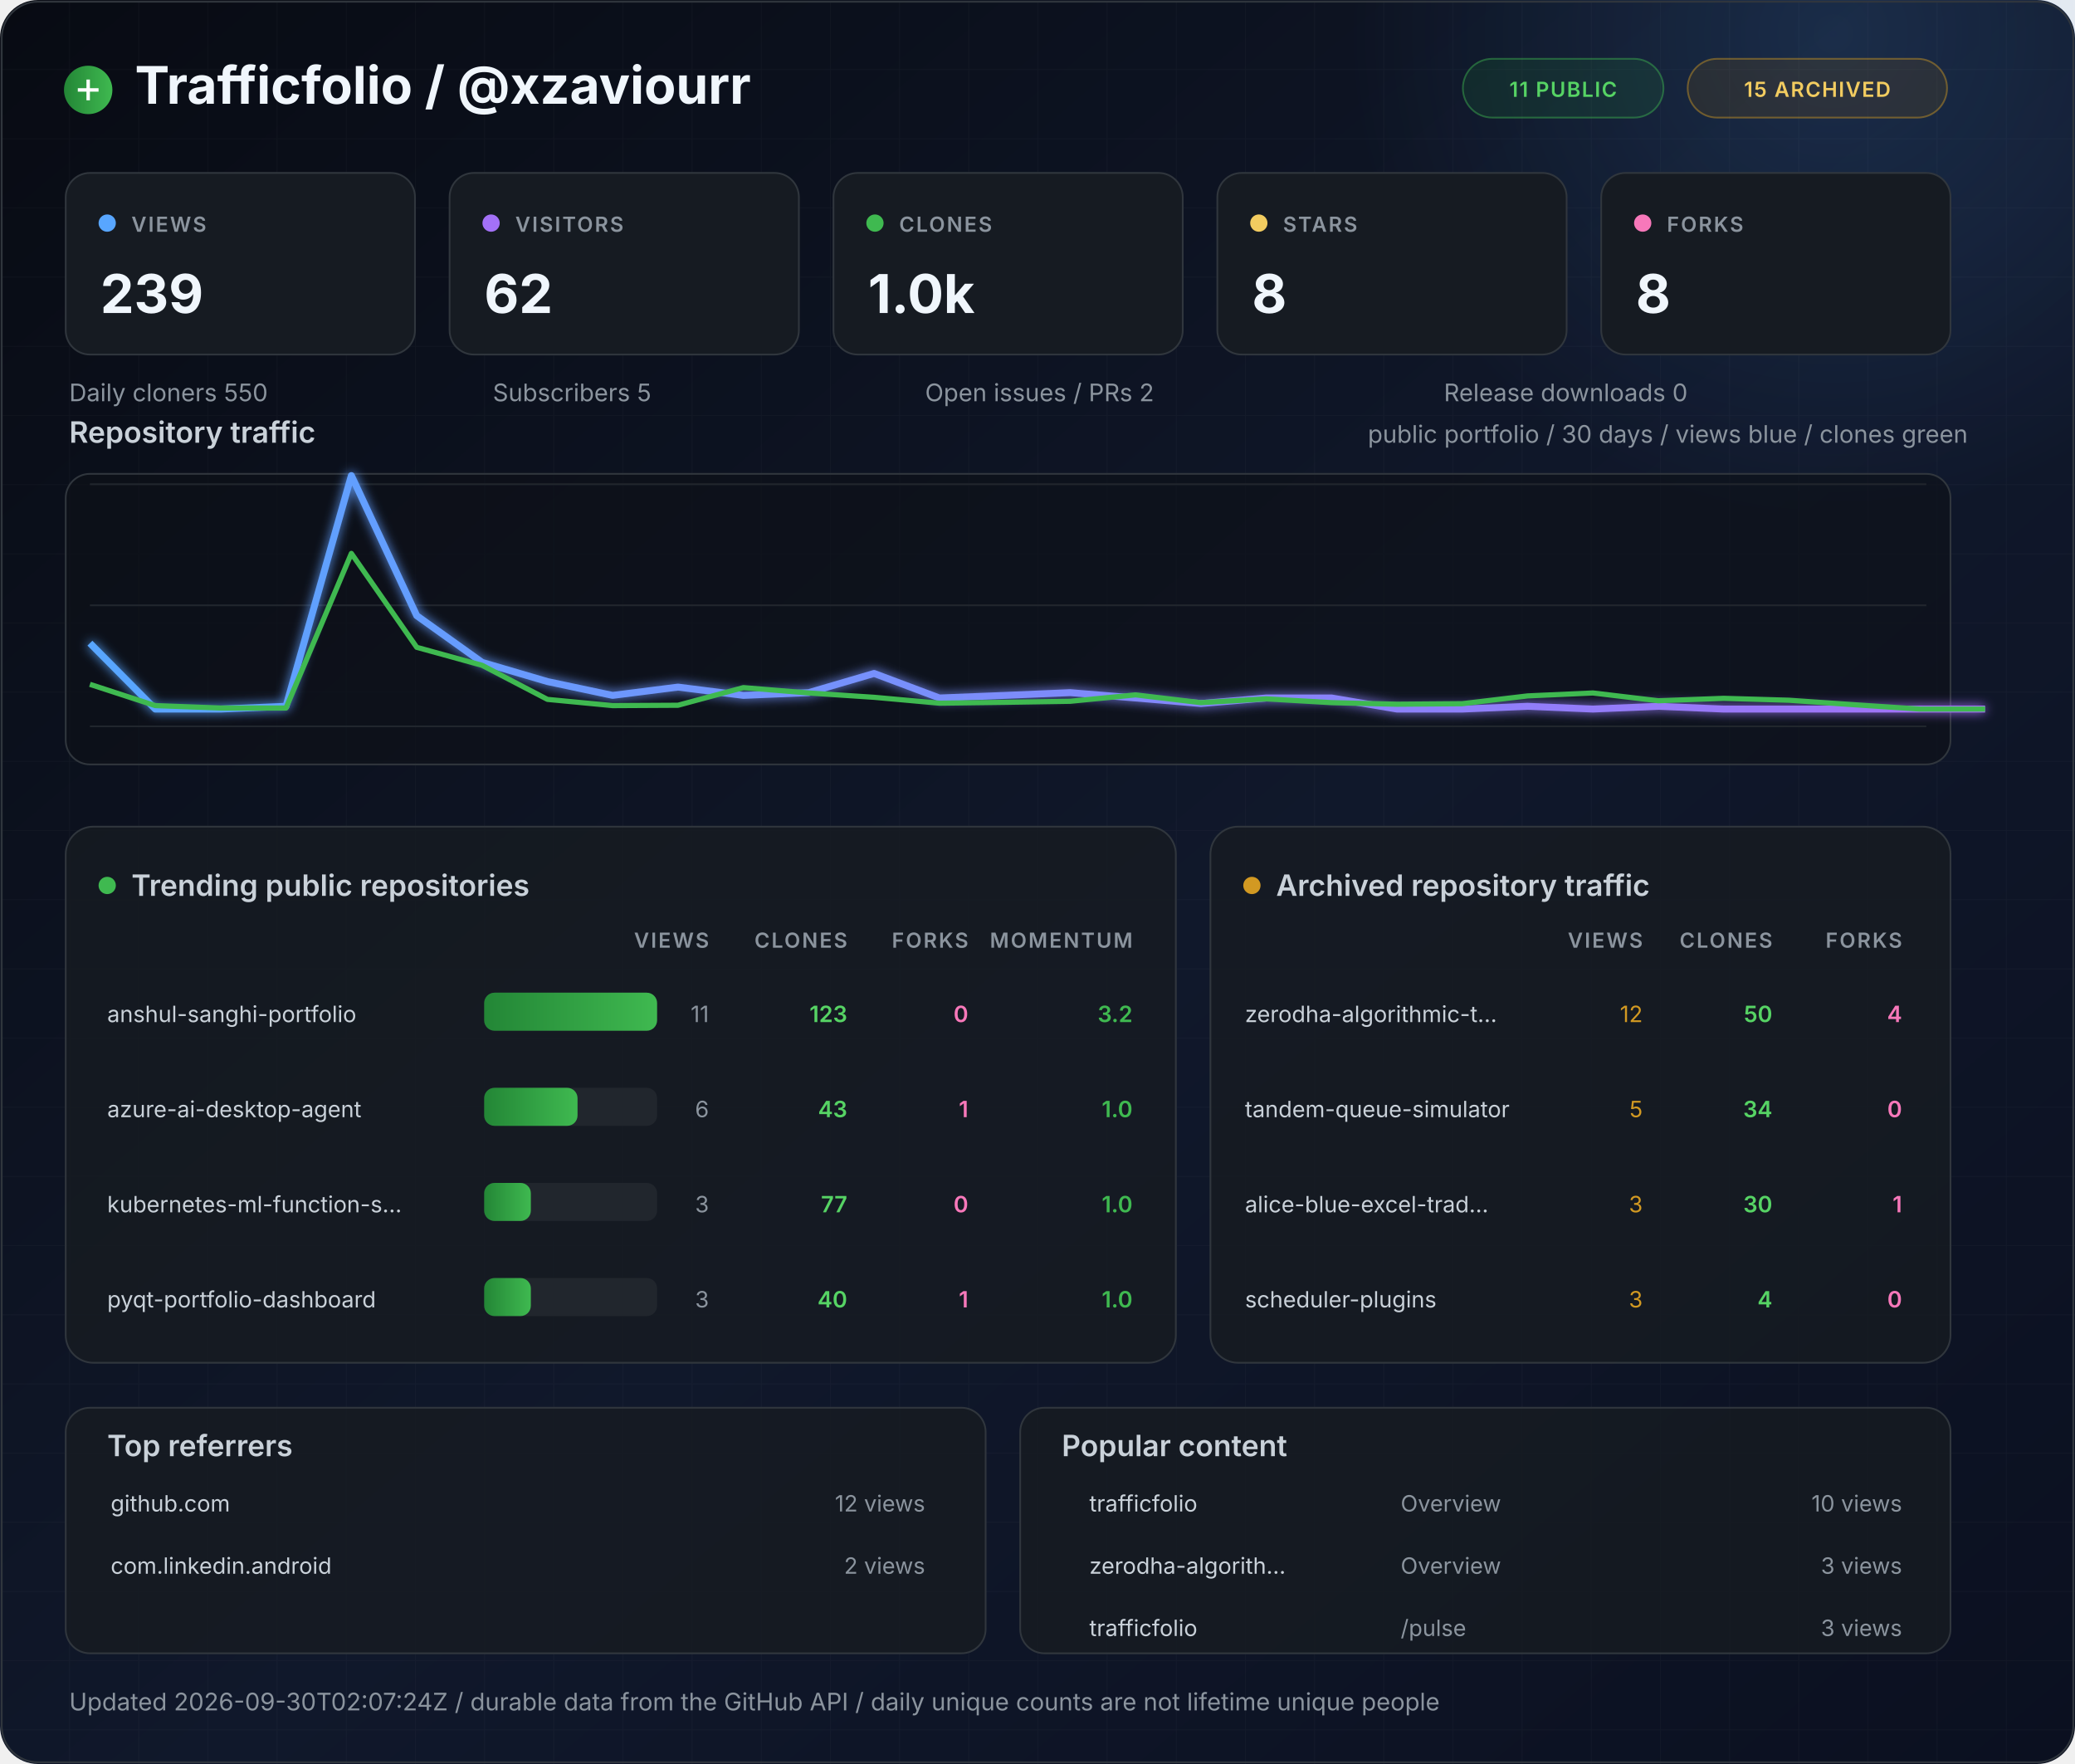
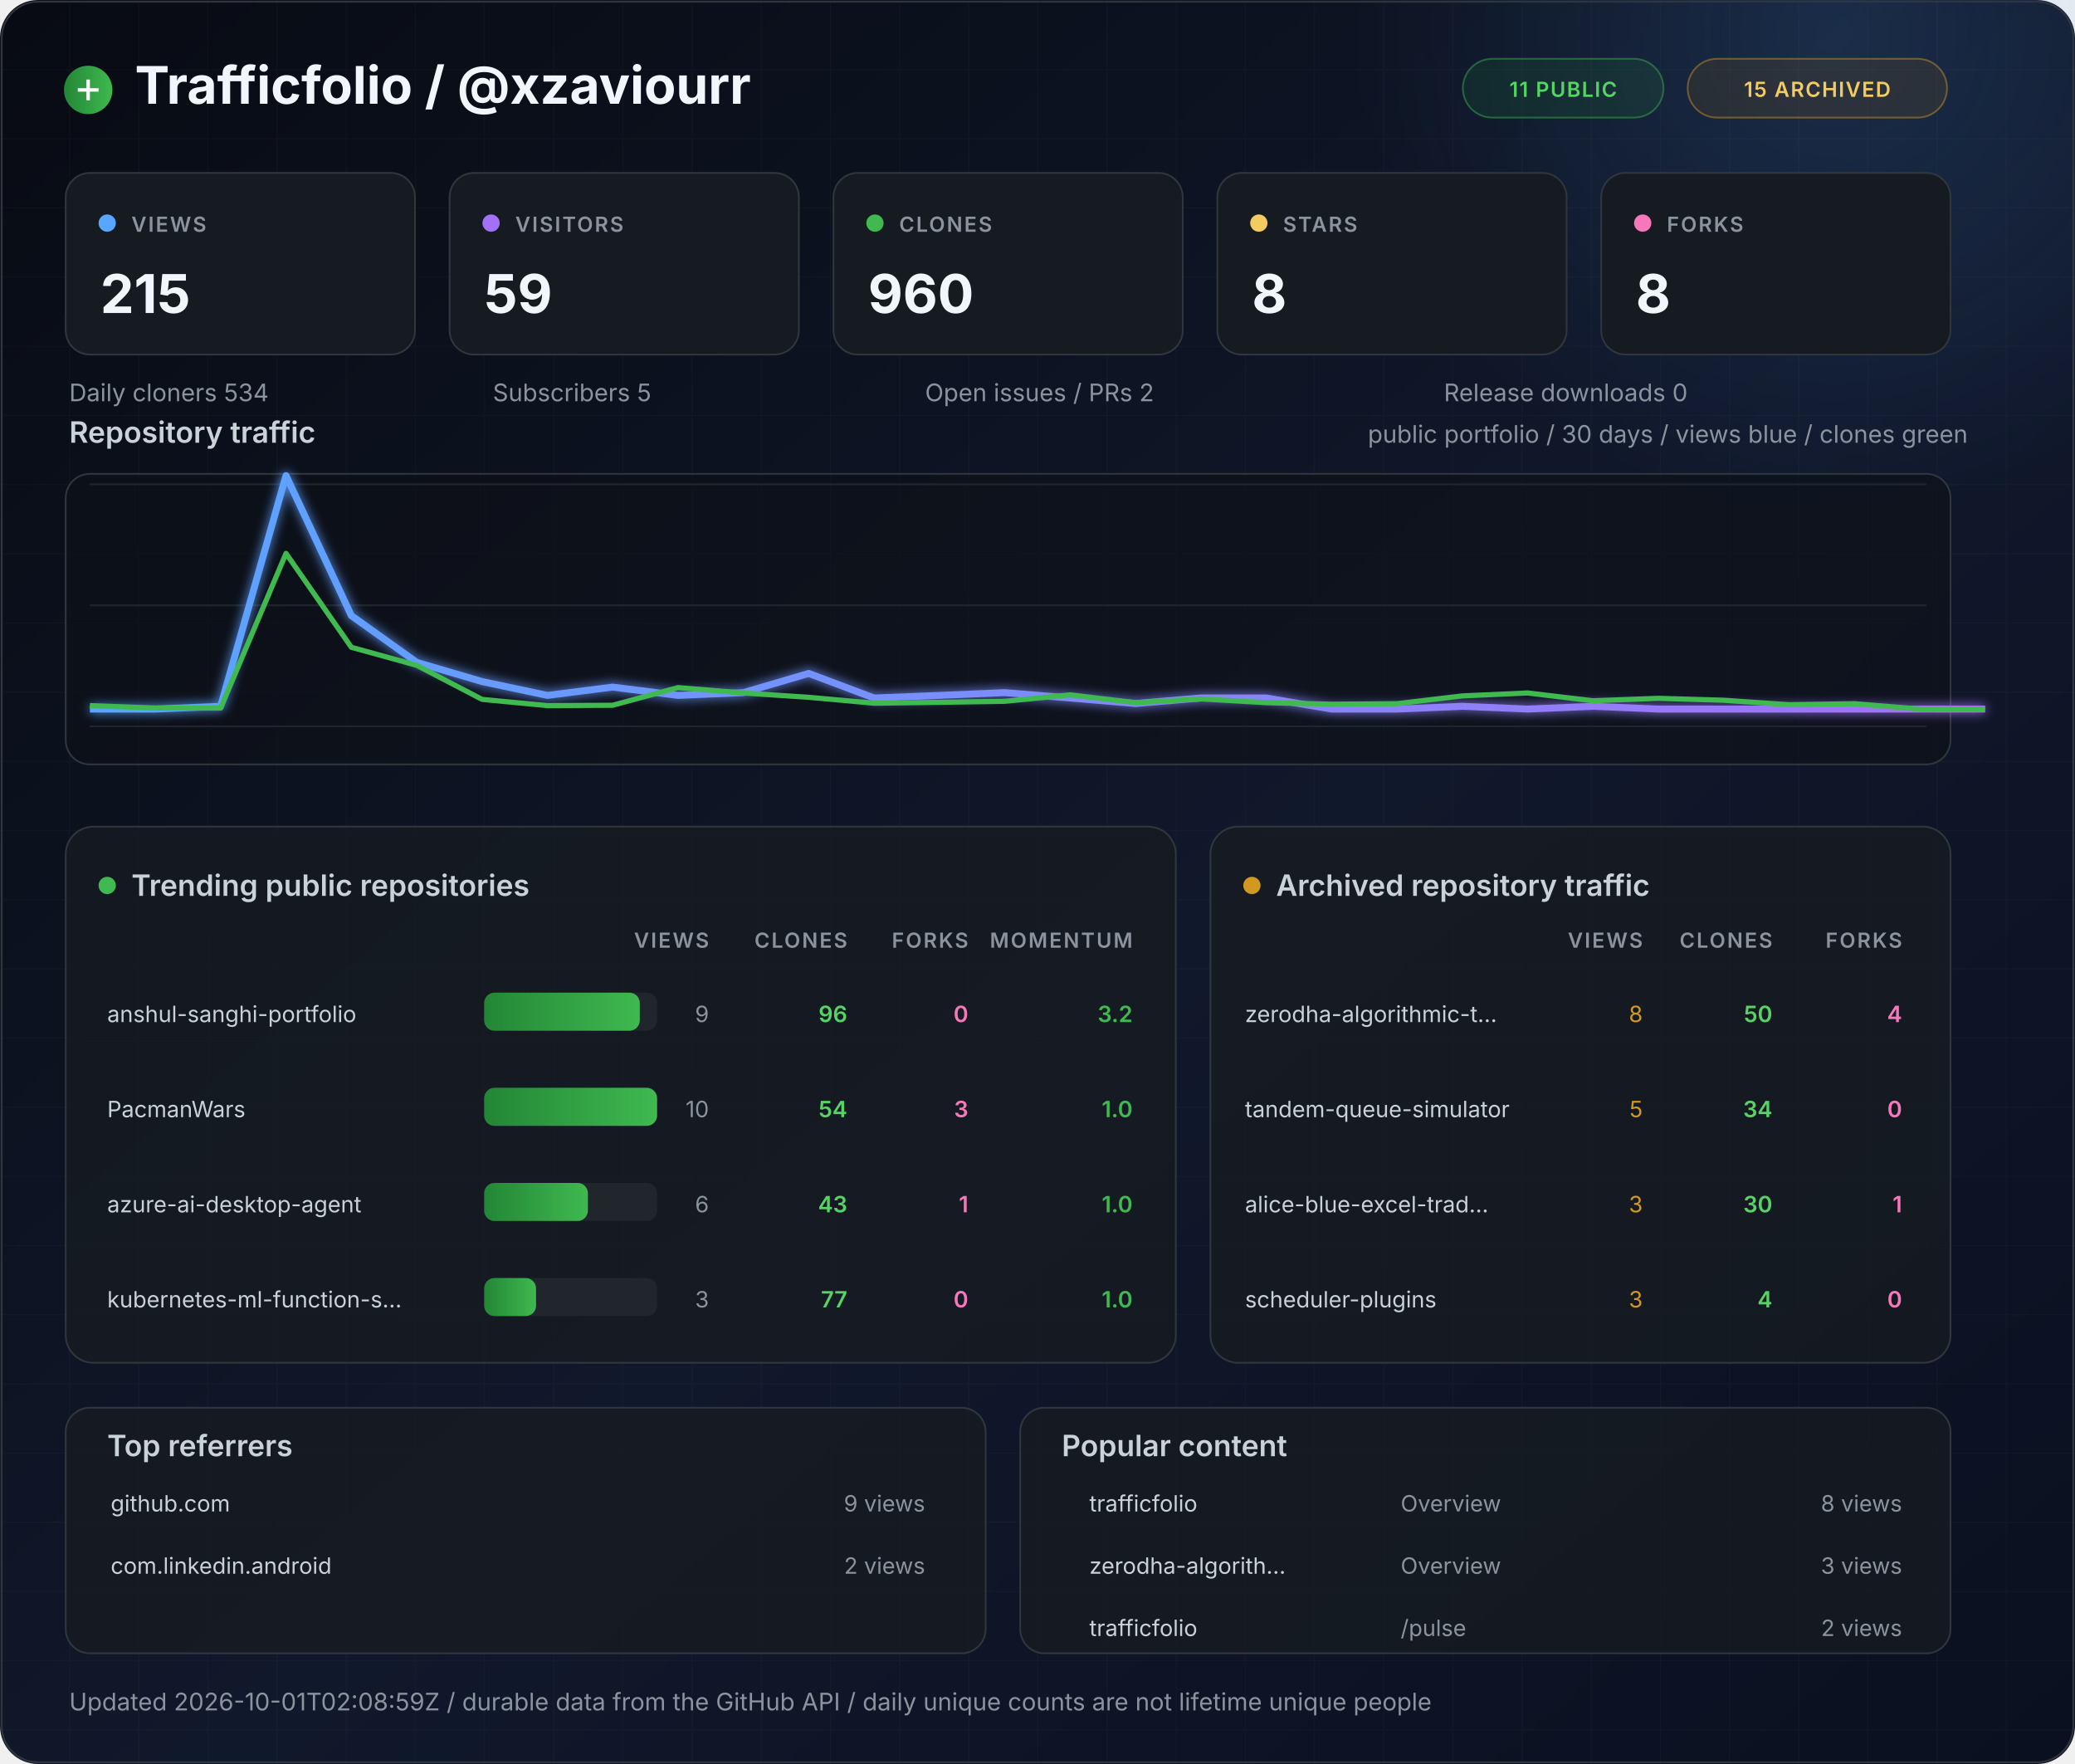
<svg xmlns="http://www.w3.org/2000/svg" width="1200" height="1020" viewBox="0 0 1200 1020" role="img" aria-label="Trafficfolio GitHub analytics dashboard for xzaviourr">
  <defs>
    <linearGradient id="bg" x1="0" y1="0" x2="1" y2="1">
      <stop stop-color="#080b13" />
      <stop offset=".55" stop-color="#10182b" />
      <stop offset="1" stop-color="#0b1020" />
    </linearGradient>
    <linearGradient id="line" x1="0" y1="0" x2="1" y2="0">
      <stop stop-color="#58a6ff" />
      <stop offset="1" stop-color="#a371f7" />
    </linearGradient>
    <linearGradient id="bar" x1="0" y1="0" x2="1" y2="0">
      <stop stop-color="#238636" />
      <stop offset="1" stop-color="#3fb950" />
    </linearGradient>
    <linearGradient id="archiveBar" x1="0" y1="0" x2="1" y2="0">
      <stop stop-color="#9e6a03" />
      <stop offset="1" stop-color="#f2cc60" />
    </linearGradient>
    <radialGradient id="ambient">
      <stop stop-color="#58a6ff" stop-opacity=".16" />
      <stop offset="1" stop-color="#58a6ff" stop-opacity="0" />
    </radialGradient>
    <pattern id="grid" width="40" height="40" patternUnits="userSpaceOnUse">
      <path d="M40 0H0V40" fill="none" stroke="#ffffff" stroke-opacity=".025" />
    </pattern>
    <filter id="glow">
      <feGaussianBlur stdDeviation="3" result="b" />
      <feMerge>
        <feMergeNode in="b" />
        <feMergeNode in="SourceGraphic" />
      </feMerge>
    </filter>
    <style>
    .title{font:750 30px -apple-system,BlinkMacSystemFont,"Segoe UI",sans-serif;fill:#f0f6fc}
    .subtitle{font:14px -apple-system,BlinkMacSystemFont,"Segoe UI",sans-serif;fill:#8b949e}
    .label{font:600 12px -apple-system,BlinkMacSystemFont,"Segoe UI",sans-serif;fill:#8b949e;letter-spacing:1px}
    .metric{font:700 31px -apple-system,BlinkMacSystemFont,"Segoe UI",sans-serif;fill:#f0f6fc}
    .section{font:600 17px -apple-system,BlinkMacSystemFont,"Segoe UI",sans-serif;fill:#c9d1d9}
    .repo,.value,.trend,.archive,.clone,.fork{font:13px -apple-system,BlinkMacSystemFont,"Segoe UI",sans-serif;fill:#c9d1d9}
    .value{fill:#8b949e} .trend{fill:#3fb950;font-weight:600} .archive{fill:#d29922}
    .clone{fill:#56d364;font-weight:600} .fork{fill:#f778ba;font-weight:600}
    .pill{font:600 12px -apple-system,BlinkMacSystemFont,"Segoe UI",sans-serif;letter-spacing:.7px}
  </style>
  </defs>
  <rect width="1200" height="1020" rx="22" fill="url(#bg)" />
  <rect width="1200" height="1020" rx="22" fill="url(#grid)" />
  <circle cx="1060" cy="20" r="280" fill="url(#ambient)" />
  <rect x="1" y="1" width="1198" height="1018" rx="21" fill="none" stroke="#30363d" />
  <circle cx="51" cy="52" r="14" fill="url(#bar)" />
  <path d="M45 52h12M51 46v12" stroke="#fff" stroke-width="2" />
  <text x="78" y="60" class="title">Trafficfolio / @xzaviourr</text>
  <rect x="846" y="34" width="116" height="34" rx="17" fill="#238636" fill-opacity=".16" stroke="#3fb950" stroke-opacity=".45" />
  <text x="904" y="56" text-anchor="middle" class="pill" fill="#56d364">11 PUBLIC</text>
  <rect x="976" y="34" width="150" height="34" rx="17" fill="#9e6a03" fill-opacity=".14" stroke="#d29922" stroke-opacity=".45" />
  <text x="1051" y="56" text-anchor="middle" class="pill" fill="#f2cc60">15 ARCHIVED</text>
  <rect x="38" y="100" width="202" height="105" rx="14" fill="#161b22" stroke="#30363d" />
  <circle cx="62" cy="129" r="5" fill="#58a6ff" />
  <text x="76" y="134" class="label">VIEWS</text>
-   <text x="58" y="181" class="metric">239</text>
+   <text x="58" y="181" class="metric">215</text>
  <rect x="260" y="100" width="202" height="105" rx="14" fill="#161b22" stroke="#30363d" />
  <circle cx="284" cy="129" r="5" fill="#a371f7" />
  <text x="298" y="134" class="label">VISITORS</text>
-   <text x="280" y="181" class="metric">62</text>
+   <text x="280" y="181" class="metric">59</text>
  <rect x="482" y="100" width="202" height="105" rx="14" fill="#161b22" stroke="#30363d" />
  <circle cx="506" cy="129" r="5" fill="#3fb950" />
  <text x="520" y="134" class="label">CLONES</text>
-   <text x="502" y="181" class="metric">1.0k</text>
+   <text x="502" y="181" class="metric">960</text>
  <rect x="704" y="100" width="202" height="105" rx="14" fill="#161b22" stroke="#30363d" />
  <circle cx="728" cy="129" r="5" fill="#f2cc60" />
  <text x="742" y="134" class="label">STARS</text>
  <text x="724" y="181" class="metric">8</text>
  <rect x="926" y="100" width="202" height="105" rx="14" fill="#161b22" stroke="#30363d" />
  <circle cx="950" cy="129" r="5" fill="#f778ba" />
  <text x="964" y="134" class="label">FORKS</text>
  <text x="946" y="181" class="metric">8</text>
-   <text x="40" y="232" class="subtitle">Daily cloners 550</text>
+   <text x="40" y="232" class="subtitle">Daily cloners 534</text>
  <text x="285" y="232" class="subtitle">Subscribers 5</text>
  <text x="535" y="232" class="subtitle">Open issues / PRs 2</text>
  <text x="835" y="232" class="subtitle">Release downloads 0</text>
  <text x="40" y="256" class="section">Repository traffic</text>
  <text x="1138" y="256" text-anchor="end" class="subtitle">public portfolio / 30 days / views blue / clones green</text>
  <rect x="38" y="274" width="1090" height="168" rx="14" fill="#0d1117" fill-opacity=".62" stroke="#30363d" />
  <line x1="52" y1="420" x2="1114" y2="420" stroke="#21262d" />
  <line x1="52" y1="350" x2="1114" y2="350" stroke="#21262d" />
  <line x1="52" y1="280" x2="1114" y2="280" stroke="#21262d" />
-   <polyline points="52.0,371.9 89.8,410.0 127.6,410.0 165.4,408.4 203.2,275.0 241.0,356.0 278.8,383.0 316.6,394.1 354.3,402.1 392.1,397.3 429.9,402.1 467.7,400.5 505.5,389.4 543.3,403.6 581.1,402.1 618.9,400.5 656.7,403.6 694.5,406.8 732.3,403.6 770.1,403.6 807.9,410.0 845.7,410.0 883.4,408.4 921.2,410.0 959.0,408.4 996.8,410.0 1034.6,410.0 1072.4,410.0 1110.2,410.0 1148.0,410.0" fill="none" stroke="url(#line)" stroke-width="4" stroke-linejoin="round" filter="url(#glow)" />
-   <polyline points="52.0,395.7 89.8,408.0 127.6,409.4 165.4,409.4 203.2,320.0 241.0,374.3 278.8,384.7 316.6,404.4 354.3,408.0 392.1,407.8 429.9,397.6 467.7,400.7 505.5,403.2 543.3,406.6 581.1,406.1 618.9,405.5 656.7,401.8 694.5,406.3 732.3,404.1 770.1,406.3 807.9,407.2 845.7,406.9 883.4,402.4 921.2,400.7 959.0,405.2 996.8,403.8 1034.6,404.9 1072.4,407.5 1110.2,410.0 1148.0,410.0" fill="none" stroke="#3fb950" stroke-width="3" stroke-linejoin="round" />
+   <polyline points="52.0,410.0 89.8,410.0 127.6,408.4 165.4,275.0 203.2,356.0 241.0,383.0 278.8,394.1 316.6,402.1 354.3,397.3 392.1,402.1 429.9,400.5 467.7,389.4 505.5,403.6 543.3,402.1 581.1,400.5 618.9,403.6 656.7,406.8 694.5,403.6 732.3,403.6 770.1,410.0 807.9,410.0 845.7,408.4 883.4,410.0 921.2,408.4 959.0,410.0 996.8,410.0 1034.6,410.0 1072.4,410.0 1110.2,410.0 1148.0,410.0" fill="none" stroke="url(#line)" stroke-width="4" stroke-linejoin="round" filter="url(#glow)" />
+   <polyline points="52.0,408.0 89.8,409.4 127.6,409.4 165.4,320.0 203.2,374.3 241.0,384.7 278.8,404.4 316.6,408.0 354.3,407.8 392.1,397.6 429.9,400.7 467.7,403.2 505.5,406.6 543.3,406.1 581.1,405.5 618.9,401.8 656.7,406.3 694.5,404.1 732.3,406.3 770.1,407.2 807.9,406.9 845.7,402.4 883.4,400.7 921.2,405.2 959.0,403.8 996.8,404.9 1034.6,407.5 1072.4,406.9 1110.2,410.0 1148.0,410.0" fill="none" stroke="#3fb950" stroke-width="3" stroke-linejoin="round" />
  <rect x="38" y="478" width="642" height="310" rx="16" fill="#161b22" fill-opacity=".82" stroke="#30363d" />
  <circle cx="62" cy="512" r="5" fill="#3fb950" />
  <text x="76" y="518" class="section">Trending public repositories</text>
  <text x="410" y="548" text-anchor="end" class="label">VIEWS</text>
  <text x="490" y="548" text-anchor="end" class="label">CLONES</text>
  <text x="560" y="548" text-anchor="end" class="label">FORKS</text>
  <text x="655" y="548" text-anchor="end" class="label">MOMENTUM</text>
  <text x="62" y="591" class="repo">anshul-sanghi-portfolio</text>
  <rect x="280" y="574" width="100" height="22" rx="6" fill="#21262d" />
-   <rect x="280" y="574" width="100" height="22" rx="6" fill="url(#bar)" />
-   <text x="410" y="591" text-anchor="end" class="value">11</text>
-   <text x="490" y="591" text-anchor="end" class="clone">123</text>
+   <rect x="280" y="574" width="90" height="22" rx="6" fill="url(#bar)" />
+   <text x="410" y="591" text-anchor="end" class="value">9</text>
+   <text x="490" y="591" text-anchor="end" class="clone">96</text>
  <text x="560" y="591" text-anchor="end" class="fork">0</text>
  <text x="655" y="591" text-anchor="end" class="trend">3.2</text>
-   <text x="62" y="646" class="repo">azure-ai-desktop-agent</text>
+   <text x="62" y="646" class="repo">PacmanWars</text>
  <rect x="280" y="629" width="100" height="22" rx="6" fill="#21262d" />
-   <rect x="280" y="629" width="54" height="22" rx="6" fill="url(#bar)" />
-   <text x="410" y="646" text-anchor="end" class="value">6</text>
-   <text x="490" y="646" text-anchor="end" class="clone">43</text>
-   <text x="560" y="646" text-anchor="end" class="fork">1</text>
+   <rect x="280" y="629" width="100" height="22" rx="6" fill="url(#bar)" />
+   <text x="410" y="646" text-anchor="end" class="value">10</text>
+   <text x="490" y="646" text-anchor="end" class="clone">54</text>
+   <text x="560" y="646" text-anchor="end" class="fork">3</text>
  <text x="655" y="646" text-anchor="end" class="trend">1.0</text>
-   <text x="62" y="701" class="repo">kubernetes-ml-function-s...</text>
+   <text x="62" y="701" class="repo">azure-ai-desktop-agent</text>
  <rect x="280" y="684" width="100" height="22" rx="6" fill="#21262d" />
-   <rect x="280" y="684" width="27" height="22" rx="6" fill="url(#bar)" />
-   <text x="410" y="701" text-anchor="end" class="value">3</text>
-   <text x="490" y="701" text-anchor="end" class="clone">77</text>
-   <text x="560" y="701" text-anchor="end" class="fork">0</text>
+   <rect x="280" y="684" width="60" height="22" rx="6" fill="url(#bar)" />
+   <text x="410" y="701" text-anchor="end" class="value">6</text>
+   <text x="490" y="701" text-anchor="end" class="clone">43</text>
+   <text x="560" y="701" text-anchor="end" class="fork">1</text>
  <text x="655" y="701" text-anchor="end" class="trend">1.0</text>
-   <text x="62" y="756" class="repo">pyqt-portfolio-dashboard</text>
+   <text x="62" y="756" class="repo">kubernetes-ml-function-s...</text>
  <rect x="280" y="739" width="100" height="22" rx="6" fill="#21262d" />
-   <rect x="280" y="739" width="27" height="22" rx="6" fill="url(#bar)" />
+   <rect x="280" y="739" width="30" height="22" rx="6" fill="url(#bar)" />
  <text x="410" y="756" text-anchor="end" class="value">3</text>
-   <text x="490" y="756" text-anchor="end" class="clone">40</text>
-   <text x="560" y="756" text-anchor="end" class="fork">1</text>
+   <text x="490" y="756" text-anchor="end" class="clone">77</text>
+   <text x="560" y="756" text-anchor="end" class="fork">0</text>
  <text x="655" y="756" text-anchor="end" class="trend">1.0</text>
  <rect x="700" y="478" width="428" height="310" rx="16" fill="#161b22" fill-opacity=".82" stroke="#30363d" />
  <circle cx="724" cy="512" r="5" fill="#d29922" />
  <text x="738" y="518" class="section">Archived repository traffic</text>
  <text x="950" y="548" text-anchor="end" class="label">VIEWS</text>
  <text x="1025" y="548" text-anchor="end" class="label">CLONES</text>
  <text x="1100" y="548" text-anchor="end" class="label">FORKS</text>
  <text x="720" y="591" class="repo">zerodha-algorithmic-t...</text>
-   <text x="950" y="591" text-anchor="end" class="archive">12</text>
+   <text x="950" y="591" text-anchor="end" class="archive">8</text>
  <text x="1025" y="591" text-anchor="end" class="clone">50</text>
  <text x="1100" y="591" text-anchor="end" class="fork">4</text>
  <text x="720" y="646" class="repo">tandem-queue-simulator</text>
  <text x="950" y="646" text-anchor="end" class="archive">5</text>
  <text x="1025" y="646" text-anchor="end" class="clone">34</text>
  <text x="1100" y="646" text-anchor="end" class="fork">0</text>
  <text x="720" y="701" class="repo">alice-blue-excel-trad...</text>
  <text x="950" y="701" text-anchor="end" class="archive">3</text>
  <text x="1025" y="701" text-anchor="end" class="clone">30</text>
  <text x="1100" y="701" text-anchor="end" class="fork">1</text>
  <text x="720" y="756" class="repo">scheduler-plugins</text>
  <text x="950" y="756" text-anchor="end" class="archive">3</text>
  <text x="1025" y="756" text-anchor="end" class="clone">4</text>
  <text x="1100" y="756" text-anchor="end" class="fork">0</text>
  <rect x="38" y="814" width="532" height="142" rx="14" fill="#161b22" fill-opacity=".82" stroke="#30363d" />
  <text x="62" y="842" class="section">Top referrers</text>
  <text x="64" y="874" class="repo">github.com</text>
-   <text x="535" y="874" text-anchor="end" class="value">12 views</text>
+   <text x="535" y="874" text-anchor="end" class="value">9 views</text>
  <text x="64" y="910" class="repo">com.linkedin.android</text>
  <text x="535" y="910" text-anchor="end" class="value">2 views</text>
  <rect x="590" y="814" width="538" height="142" rx="14" fill="#161b22" fill-opacity=".82" stroke="#30363d" />
  <text x="614" y="842" class="section">Popular content</text>
  <text x="630" y="874" class="repo">trafficfolio</text>
  <text x="810" y="874" class="value">Overview</text>
-   <text x="1100" y="874" text-anchor="end" class="value">10 views</text>
+   <text x="1100" y="874" text-anchor="end" class="value">8 views</text>
  <text x="630" y="910" class="repo">zerodha-algorith...</text>
  <text x="810" y="910" class="value">Overview</text>
  <text x="1100" y="910" text-anchor="end" class="value">3 views</text>
  <text x="630" y="946" class="repo">trafficfolio</text>
  <text x="810" y="946" class="value">/pulse</text>
-   <text x="1100" y="946" text-anchor="end" class="value">3 views</text>
-   <text x="40" y="989" class="subtitle">Updated 2026-09-30T02:07:24Z / durable data from the GitHub API / daily unique counts are not lifetime unique people</text>
+   <text x="1100" y="946" text-anchor="end" class="value">2 views</text>
+   <text x="40" y="989" class="subtitle">Updated 2026-10-01T02:08:59Z / durable data from the GitHub API / daily unique counts are not lifetime unique people</text>
</svg>
